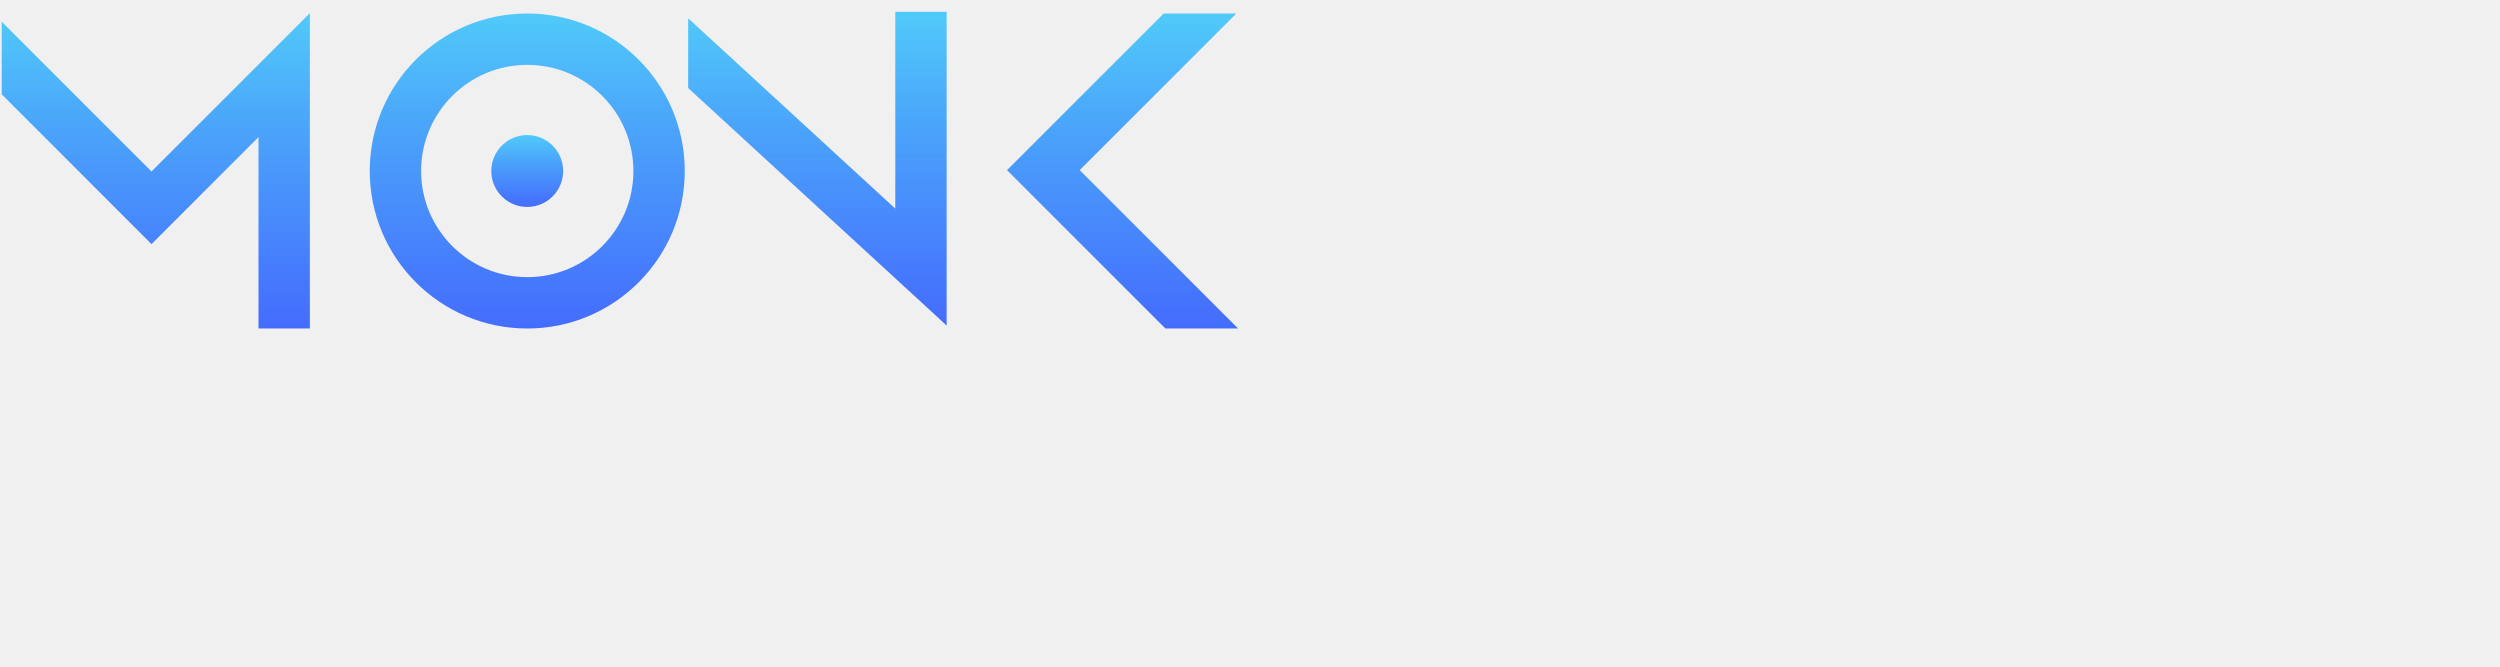
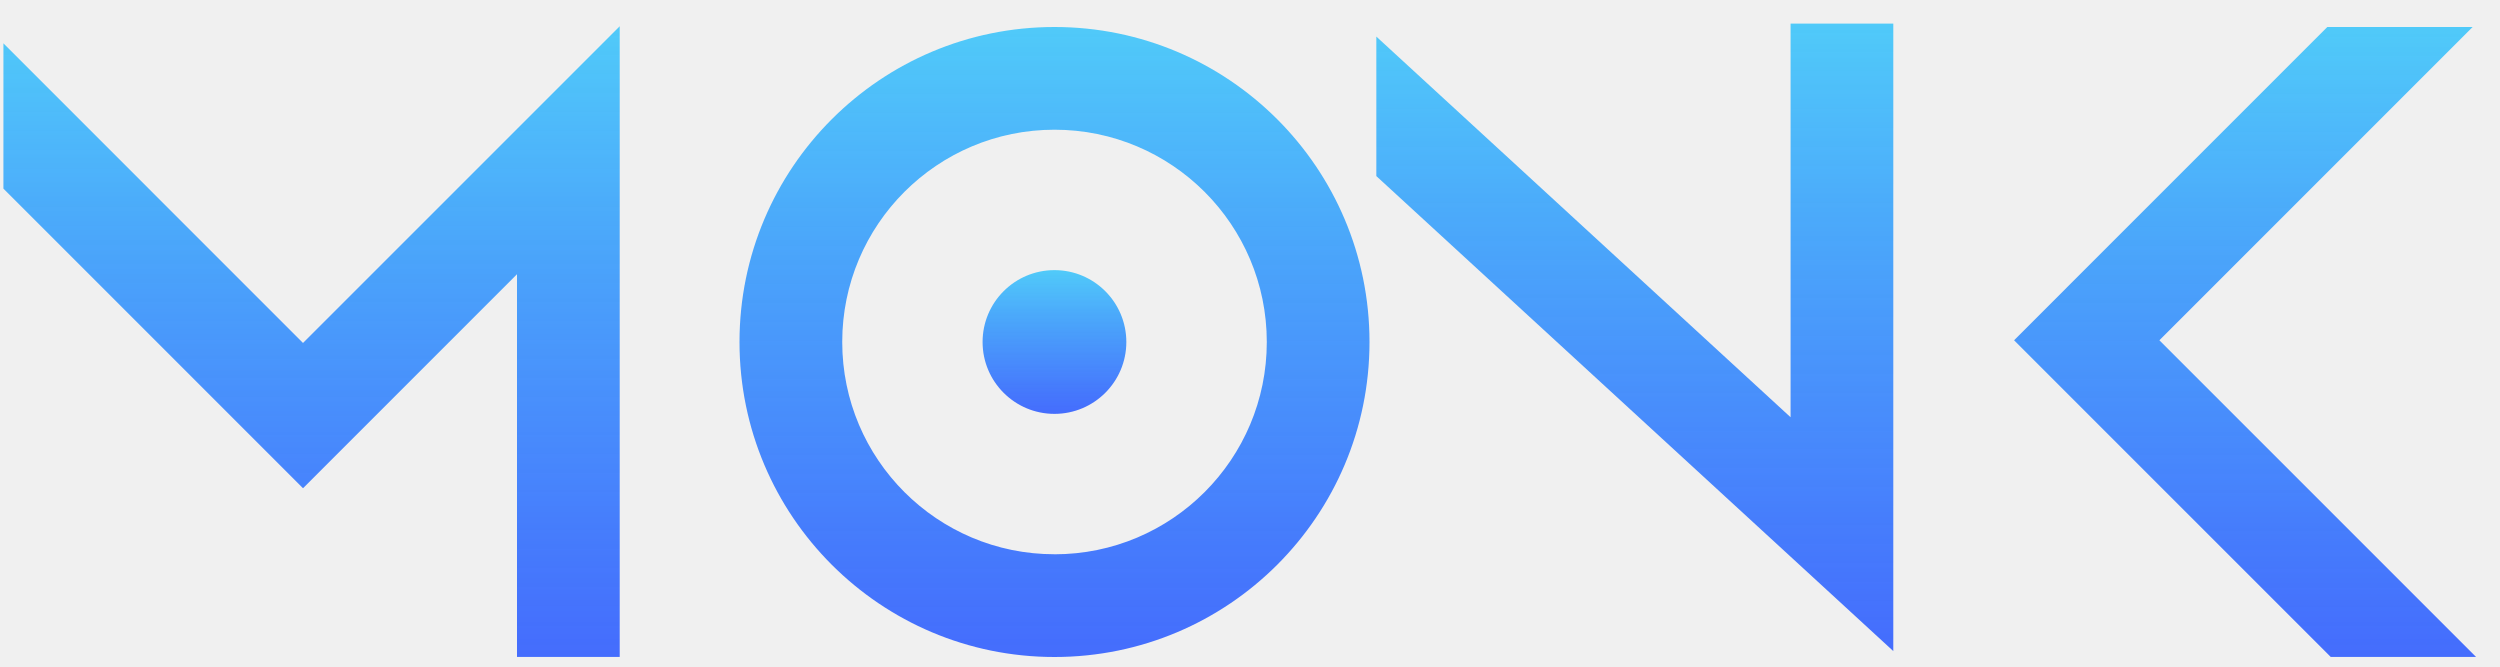
- <svg xmlns="http://www.w3.org/2000/svg" width="120" height="32" fill="none">
+ <svg xmlns="http://www.w3.org/2000/svg" width="60" height="16" fill="none">
  <g clip-path="url(#a)">
    <path fill="url(#b)" d="M25.308.648a7.56 7.56 0 1 0 0 15.12 7.56 7.56 0 0 0 0-15.12Zm0 12.654a5.094 5.094 0 1 1 0-10.189 5.094 5.094 0 0 1 0 10.19Z" />
    <path fill="url(#c)" d="M25.307 9.933a1.725 1.725 0 1 0 0-3.45 1.725 1.725 0 0 0 0 3.45Z" />
    <path fill="url(#d)" d="M51.825 8.167 59.343.648h-3.487L48.34 8.164l.003.003-.003.002 7.598 7.598h3.488l-7.6-7.6Z" />
    <path fill="url(#e)" d="M12.408 3.095 7.272 8.231.082 1.04v3.487l7.188 7.188.002-.003.003.003 5.133-5.134v9.185h2.465V.63l-2.465 2.465Z" />
    <path fill="url(#f)" d="M42.974.566v9.448L33.032.878v3.348l9.942 9.134 2.465 2.266V.566h-2.465Z" />
  </g>
  <defs>
    <linearGradient id="b" x1="25.308" x2="25.308" y1=".648" y2="15.767" gradientUnits="userSpaceOnUse">
      <stop stop-color="#50CAF9" />
      <stop offset="1" stop-color="#2B59FF" stop-opacity=".87" />
    </linearGradient>
    <linearGradient id="c" x1="25.307" x2="25.307" y1="6.482" y2="9.933" gradientUnits="userSpaceOnUse">
      <stop stop-color="#50CAF9" />
      <stop offset="1" stop-color="#2B59FF" stop-opacity=".87" />
    </linearGradient>
    <linearGradient id="d" x1="53.883" x2="53.883" y1=".648" y2="15.767" gradientUnits="userSpaceOnUse">
      <stop stop-color="#50CAF9" />
      <stop offset="1" stop-color="#2B59FF" stop-opacity=".87" />
    </linearGradient>
    <linearGradient id="e" x1="7.478" x2="7.478" y1=".63" y2="15.767" gradientUnits="userSpaceOnUse">
      <stop stop-color="#50CAF9" />
      <stop offset="1" stop-color="#2B59FF" stop-opacity=".87" />
    </linearGradient>
    <linearGradient id="f" x1="39.236" x2="39.236" y1=".566" y2="15.626" gradientUnits="userSpaceOnUse">
      <stop stop-color="#50CAF9" />
      <stop offset="1" stop-color="#2B59FF" stop-opacity=".87" />
    </linearGradient>
    <clipPath id="a">
      <path fill="#fff" d="M0 0h59.344v15.201H0z" transform="translate(.086 .566)" />
    </clipPath>
  </defs>
</svg>
